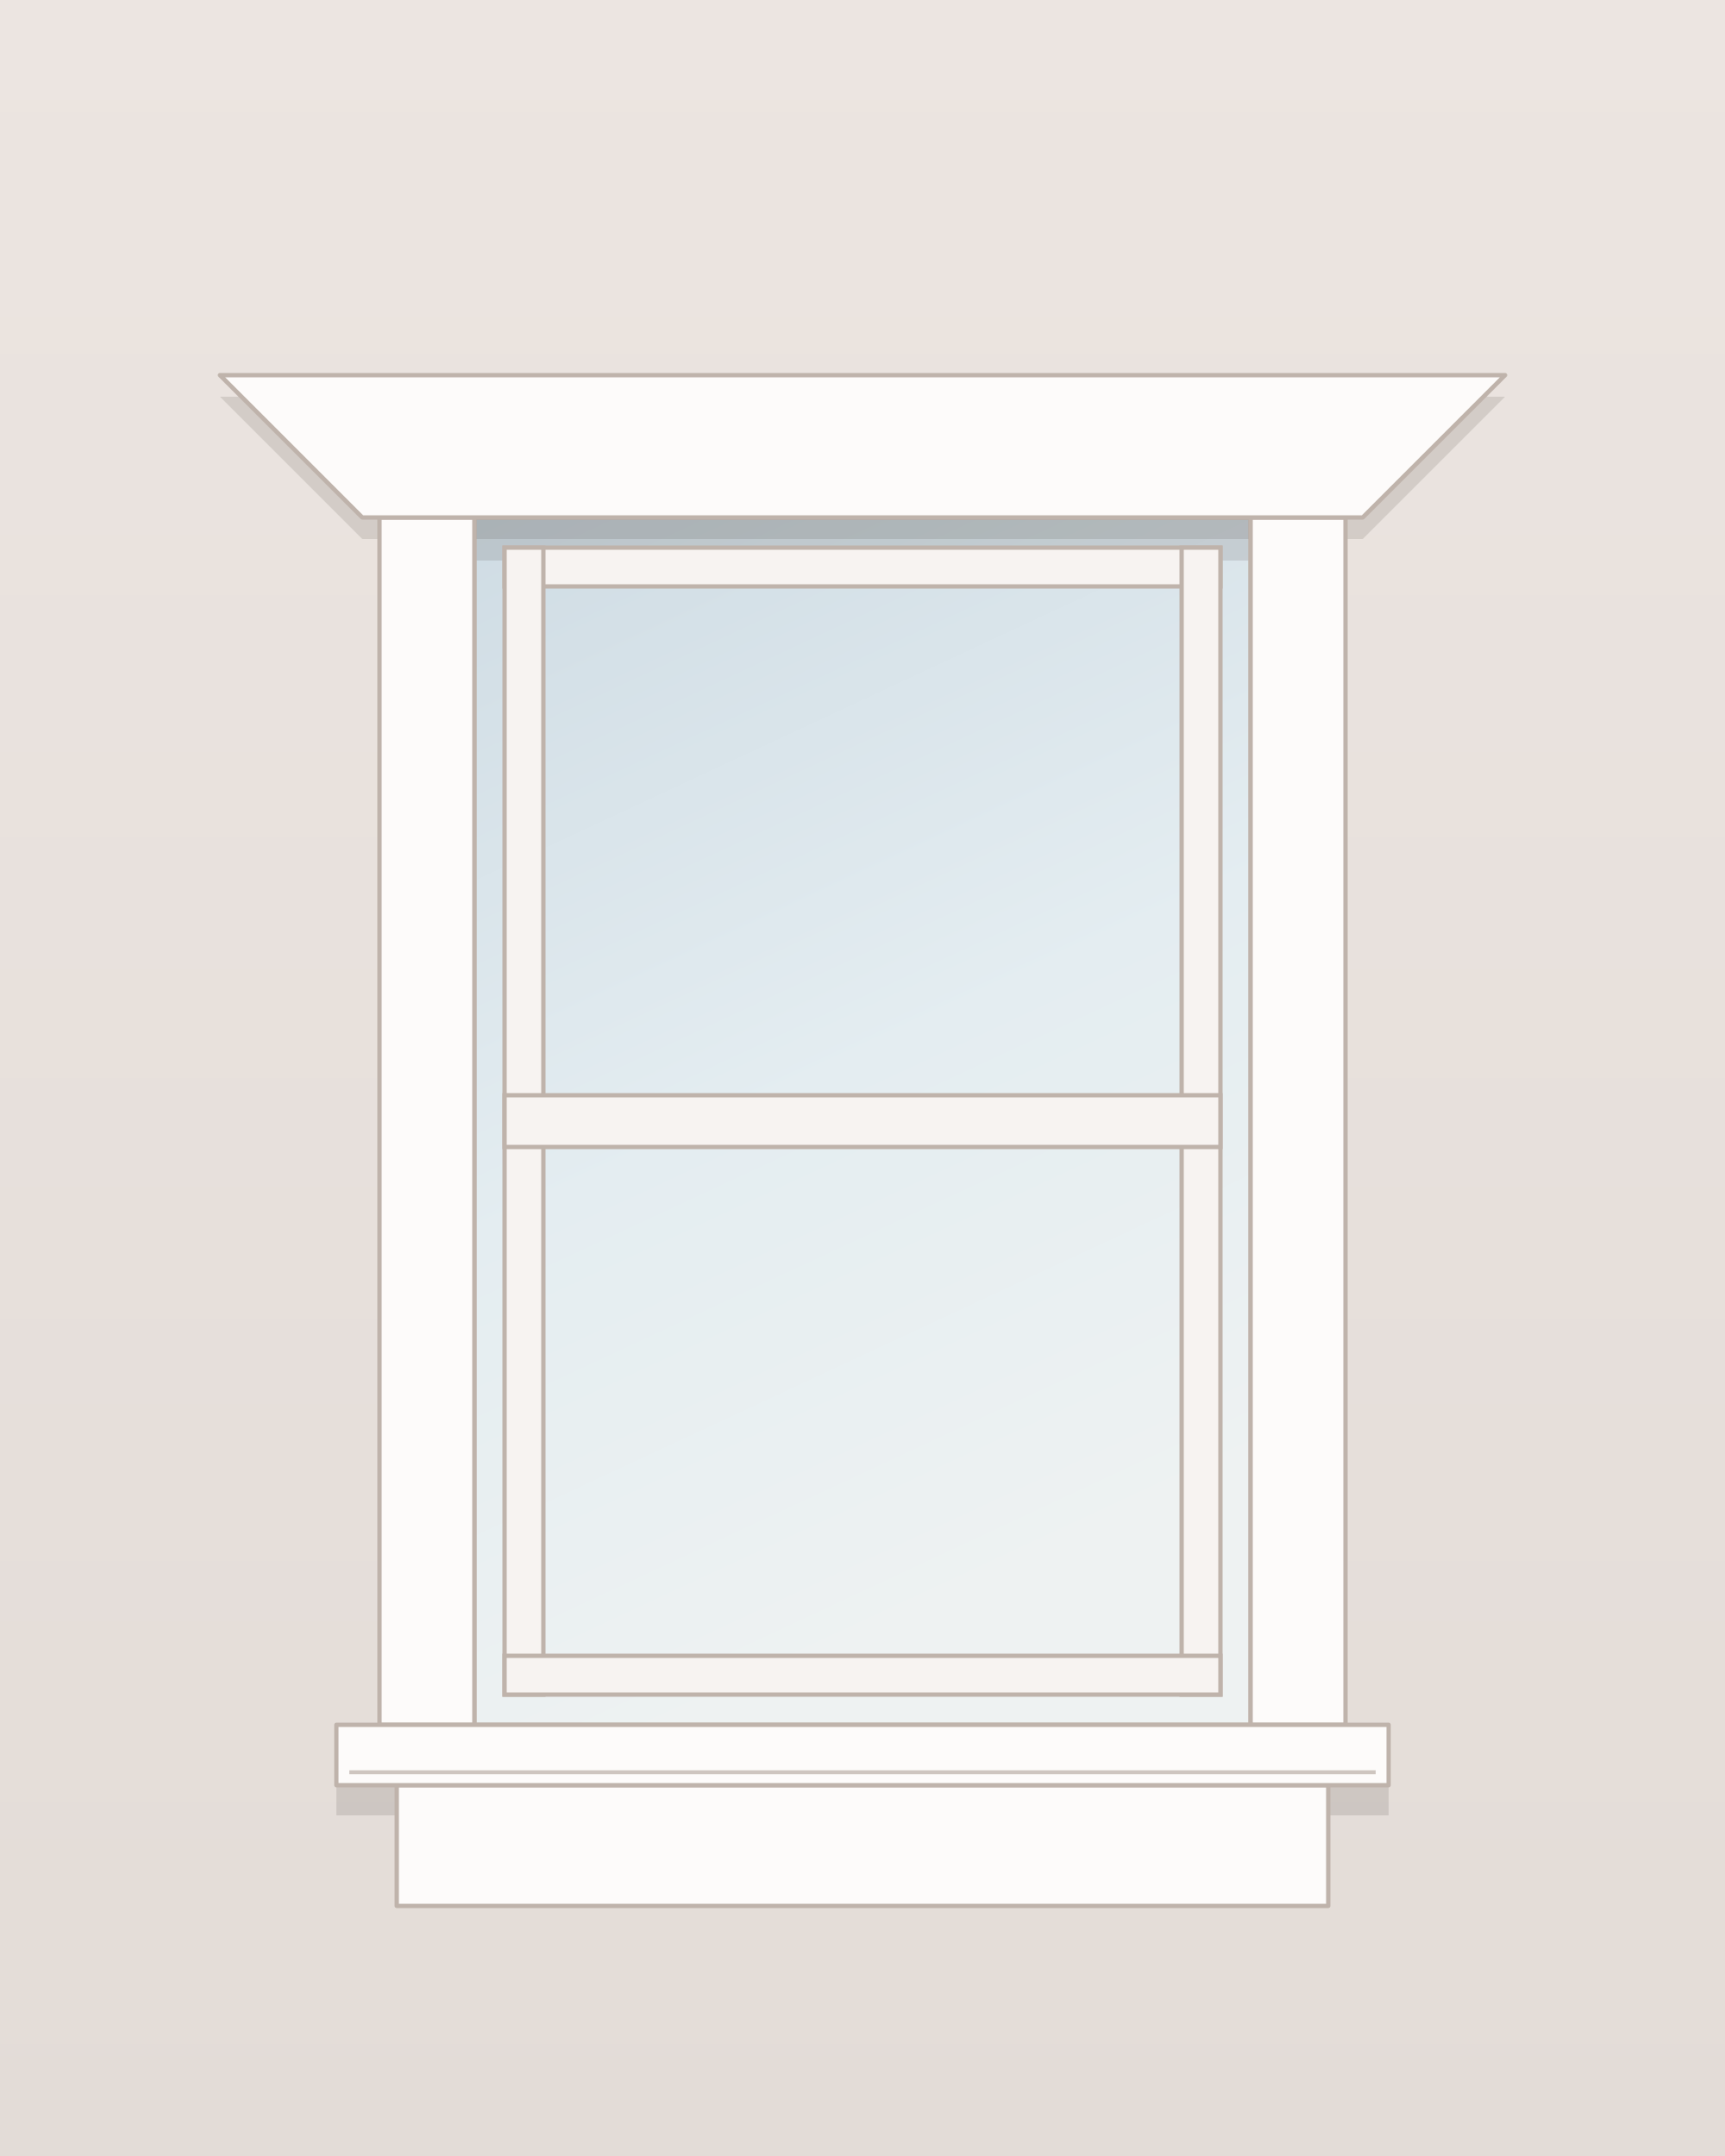
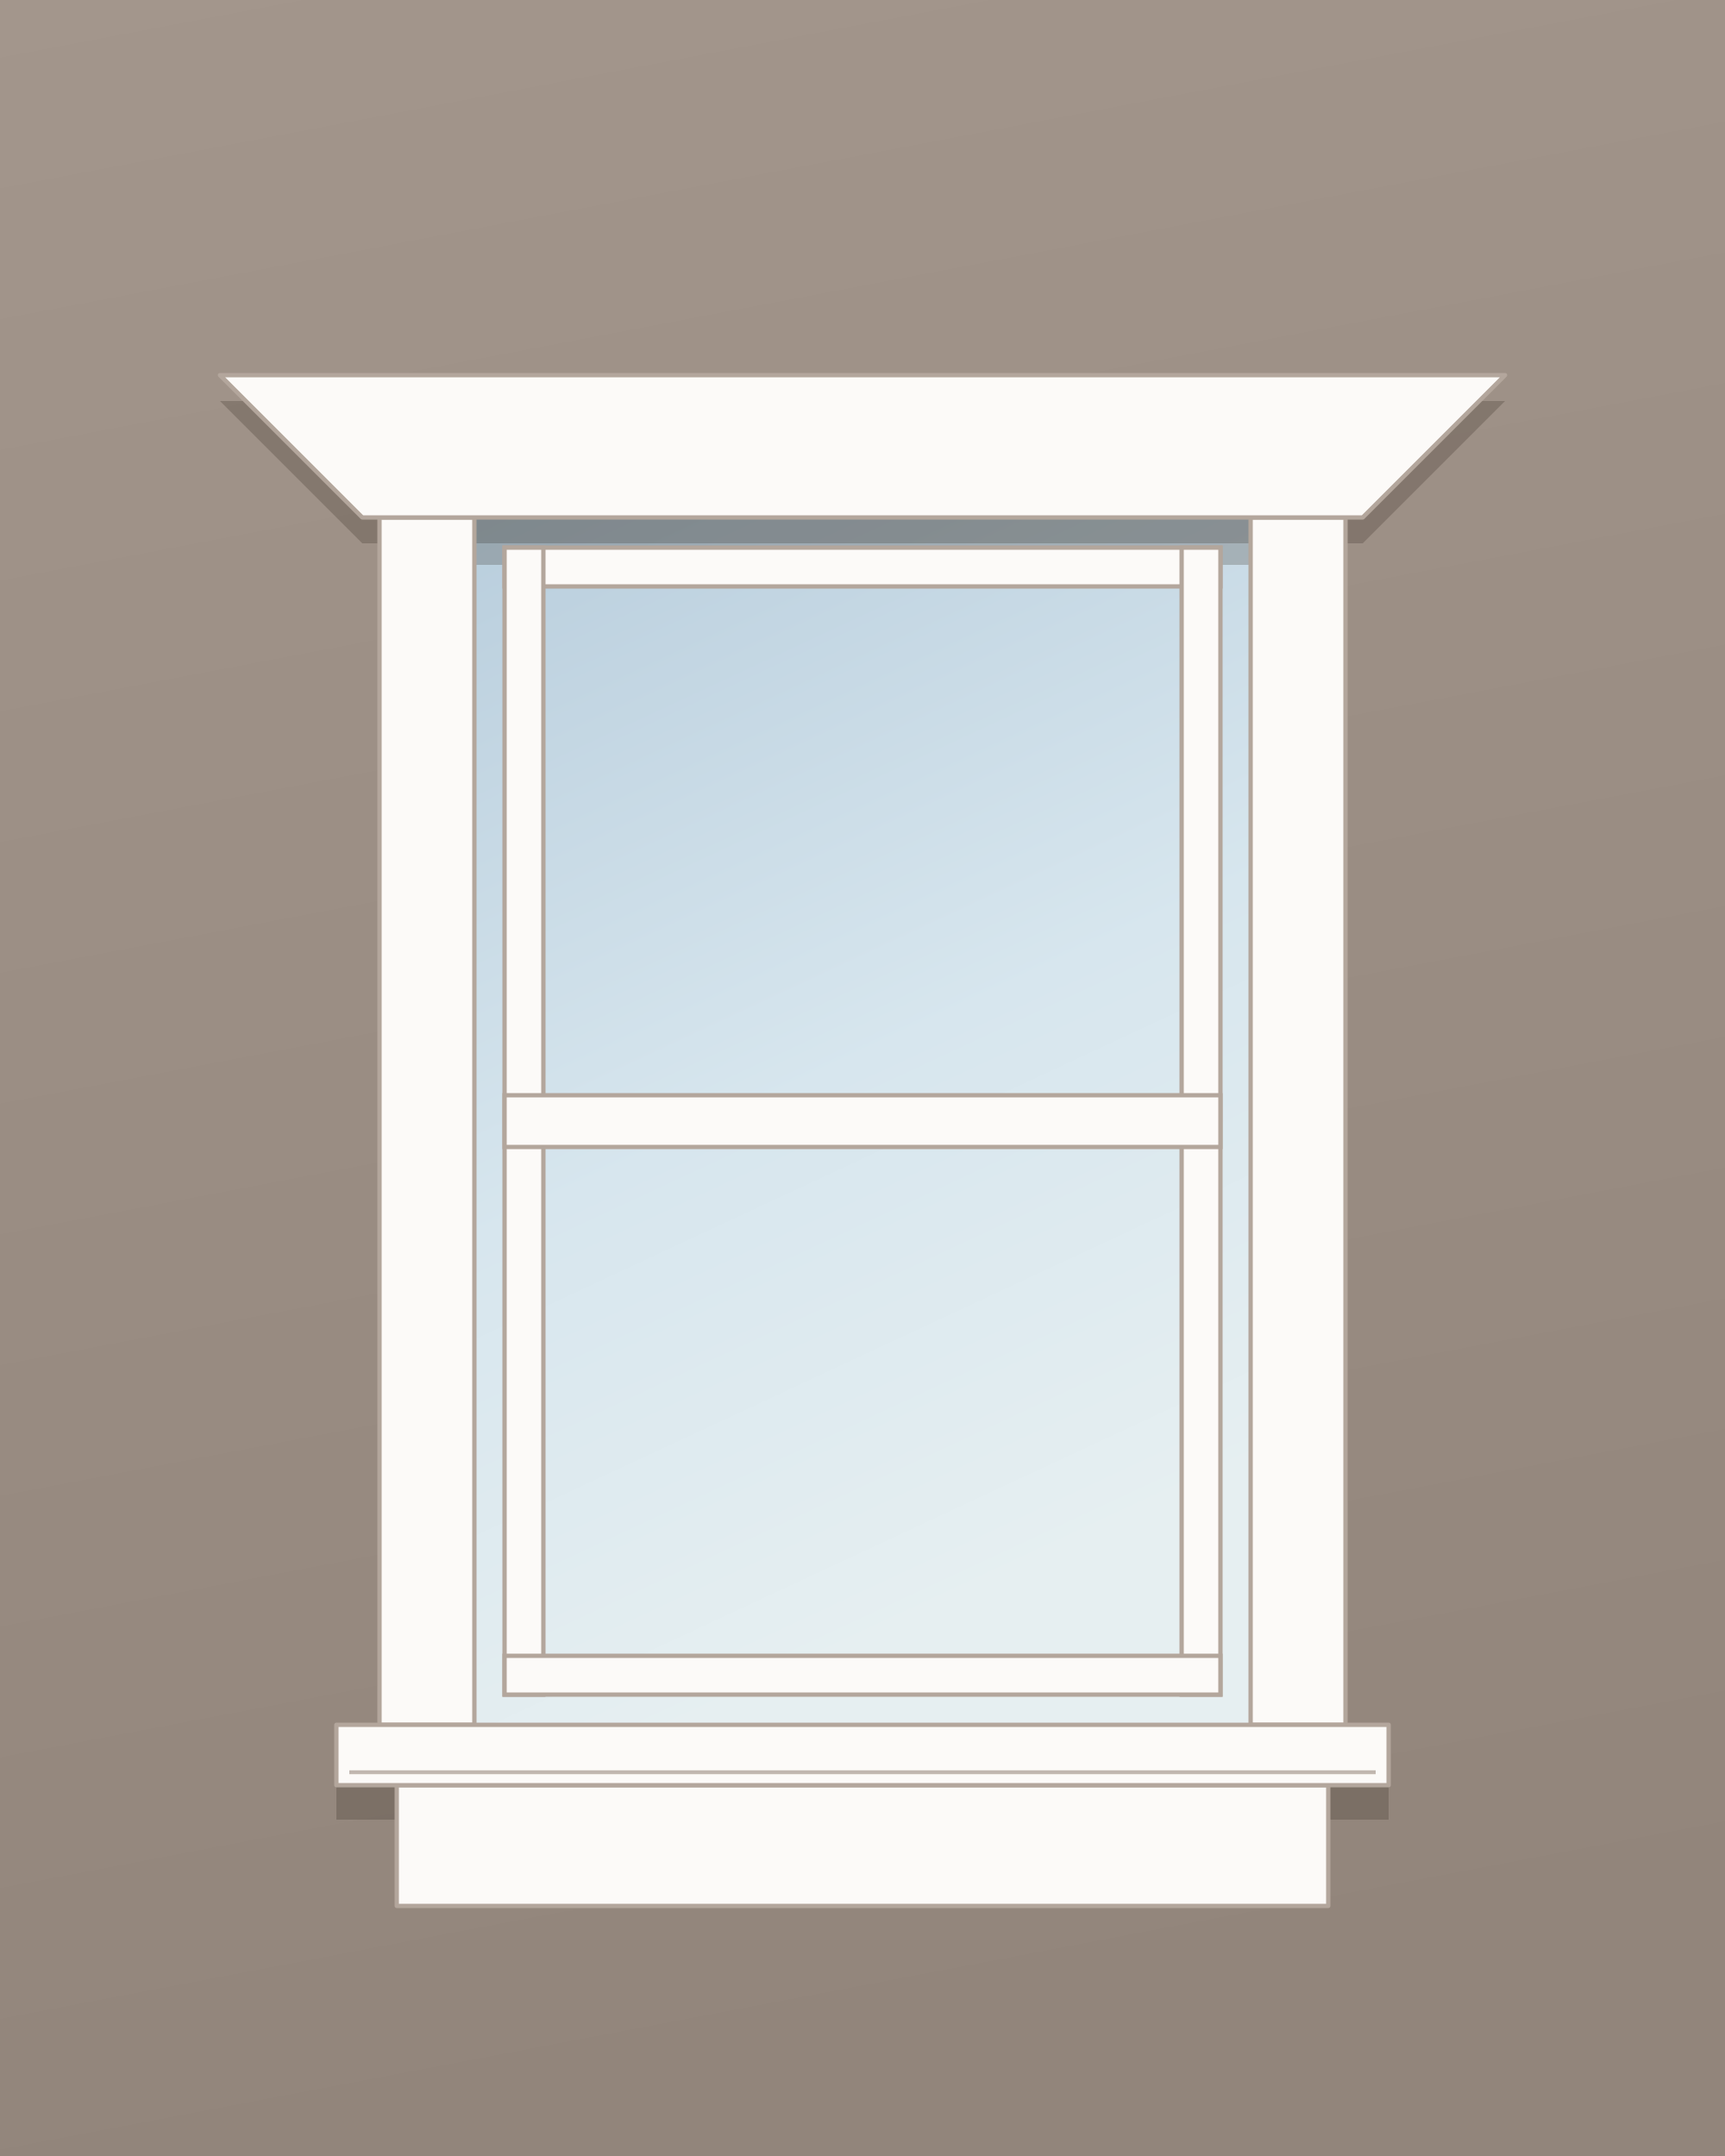
<svg xmlns="http://www.w3.org/2000/svg" viewBox="0 0 400 500" width="400" height="500" role="img">
  <defs>
    <linearGradient id="day" x1="0" y1="0" x2="0.3" y2="1">
-       <stop offset="0" stop-color="#cfdce4" />
-       <stop offset="0.55" stop-color="#e4edf1" />
-       <stop offset="1" stop-color="#eef2f2" />
+       <stop offset="0" stop-color="#b9cedd" />
+       <stop offset="0.55" stop-color="#d7e6ee" />
+       <stop offset="1" stop-color="#e6eff1" />
    </linearGradient>
-     <linearGradient id="wall" x1="0" y1="0" x2="0" y2="1">
-       <stop offset="0" stop-color="#ece5e1" />
-       <stop offset="1" stop-color="#e3dcd7" />
+     <linearGradient id="wall" x1="0" y1="0" x2="0.15" y2="1">
+       <stop offset="0" stop-color="#a3968c" />
+       <stop offset="1" stop-color="#92857b" />
+     </linearGradient>
+     <linearGradient id="floor" x1="0" y1="0" x2="0" y2="1">
+       <stop offset="0" stop-color="#9a7c5f" />
+       <stop offset="1" stop-color="#8a6e54" />
    </linearGradient>
    <style>
-   .trim { fill: #fdfbfa; stroke: #bfb3ab; stroke-width: 1; stroke-linejoin: round; }
-   .sash { fill: #f7f3f1; stroke: #bfb3ab; stroke-width: 1; }
-   .score { stroke: #bfb3ab; stroke-width: 0.9; fill: none; opacity: 0.75; }
-   .cast { fill: rgba(60,46,40,0.13); }
+   .trim { fill: #fcfaf8; stroke: #b3a69c; stroke-width: 1; stroke-linejoin: round; }
+   .panel { fill: #e7dcd3; stroke: #b3a69c; stroke-width: 0.9; }
+   .sash { fill: #fcfaf8; stroke: #b3a69c; stroke-width: 1; }
+   .score { stroke: #b3a69c; stroke-width: 0.9; fill: none; opacity: 0.8; }
+   .cast { fill: rgba(38,28,22,0.22); }
+   .soft { fill: rgba(38,28,22,0.20); }
</style>
  </defs>
  <rect width="400" height="500" fill="url(#wall)" />
  <rect x="110" y="120" width="180" height="280" fill="url(#day)" />
-   <rect x="110" y="120" width="180" height="10" class="cast" />
+   <rect x="110" y="120" width="180" height="11" class="cast" />
  <g class="sash">
-     <rect x="110" y="120" width="180" height="280" fill="none" />
    <rect x="117" y="127" width="166" height="9" />
    <rect x="117" y="127" width="9" height="266" />
    <rect x="274" y="127" width="9" height="266" />
    <rect x="117" y="254" width="166" height="12" />
    <rect x="117" y="384" width="166" height="9" />
  </g>
-   <g transform="translate(0 5)">
+   <g transform="translate(0 6)">
    <path class="cast" d="M51.0 87H349.0L316 120H84Z" />
  </g>
  <rect class="trim" x="88" y="120" width="22" height="280" />
  <rect class="trim" x="290" y="120" width="22" height="280" />
  <path class="trim" d="M51.0 87H349.0L316 120H84Z" />
-   <rect class="cast" x="78" y="414" width="244" height="7" />
+   <rect class="cast" x="78" y="414" width="244" height="8" />
  <rect class="trim" x="92" y="414" width="216" height="28" />
  <rect class="trim" x="78" y="400" width="244" height="14" />
  <path class="score" d="M81 411H319" />
</svg>
